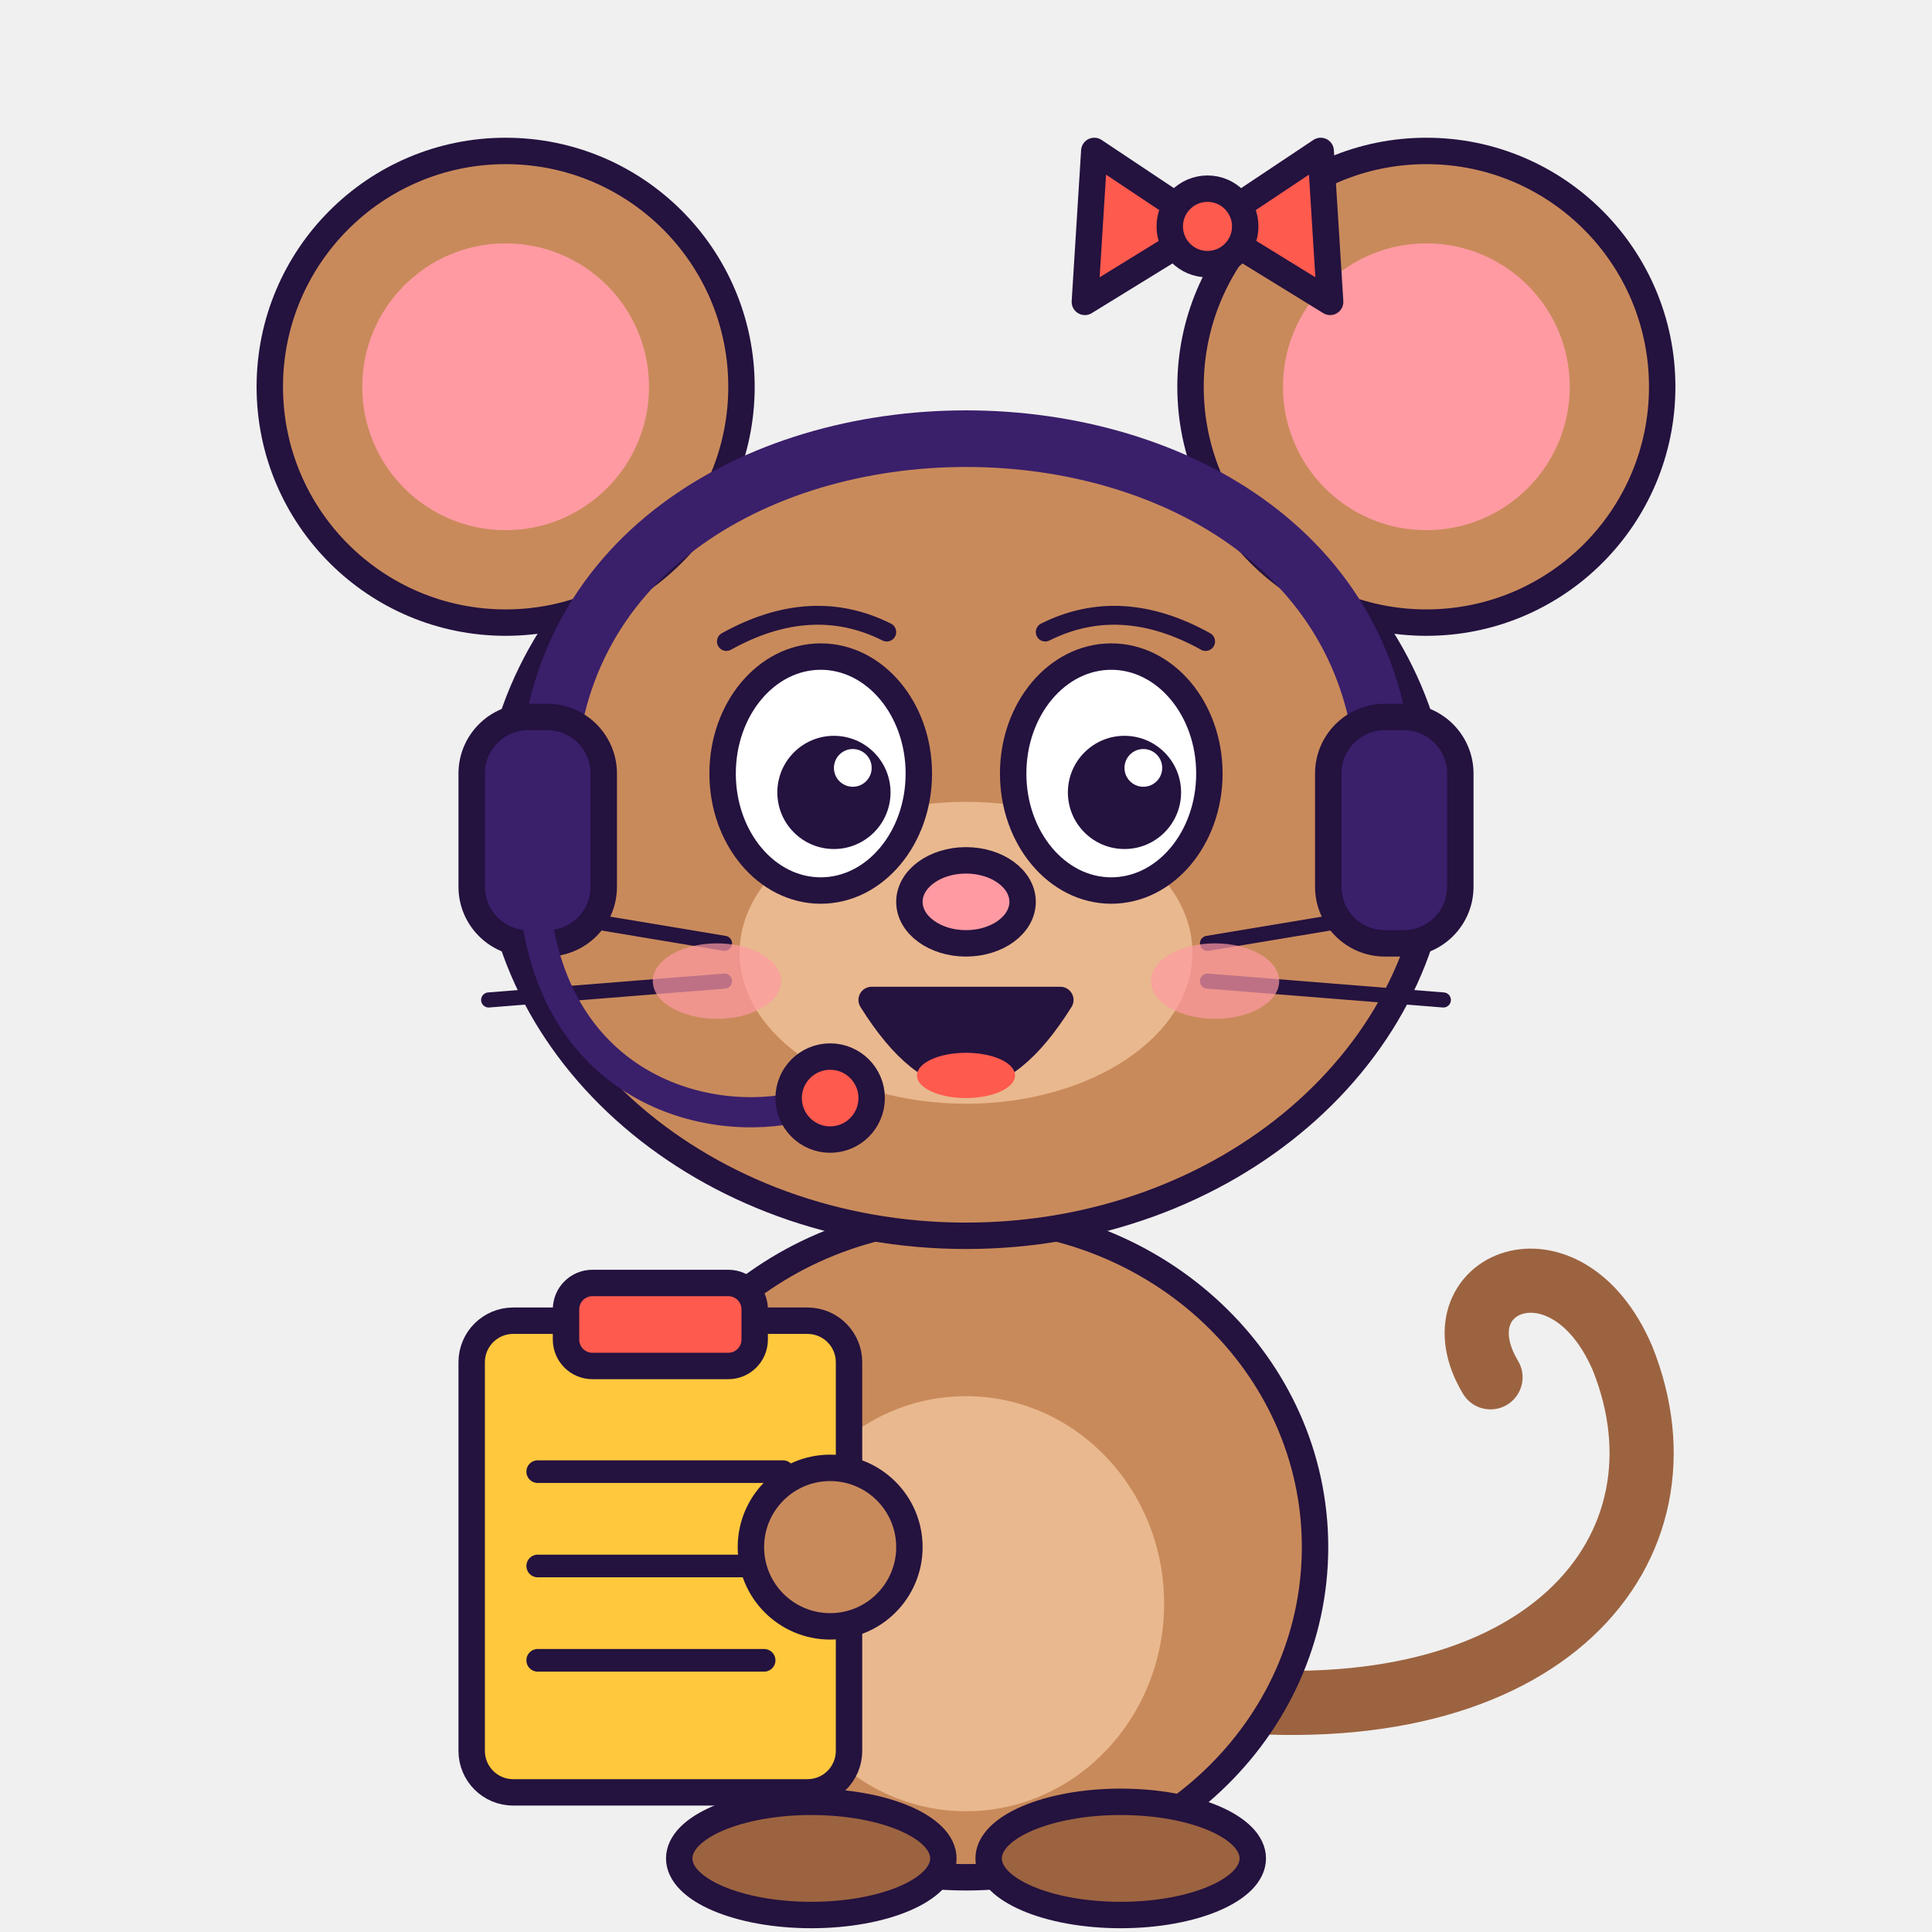
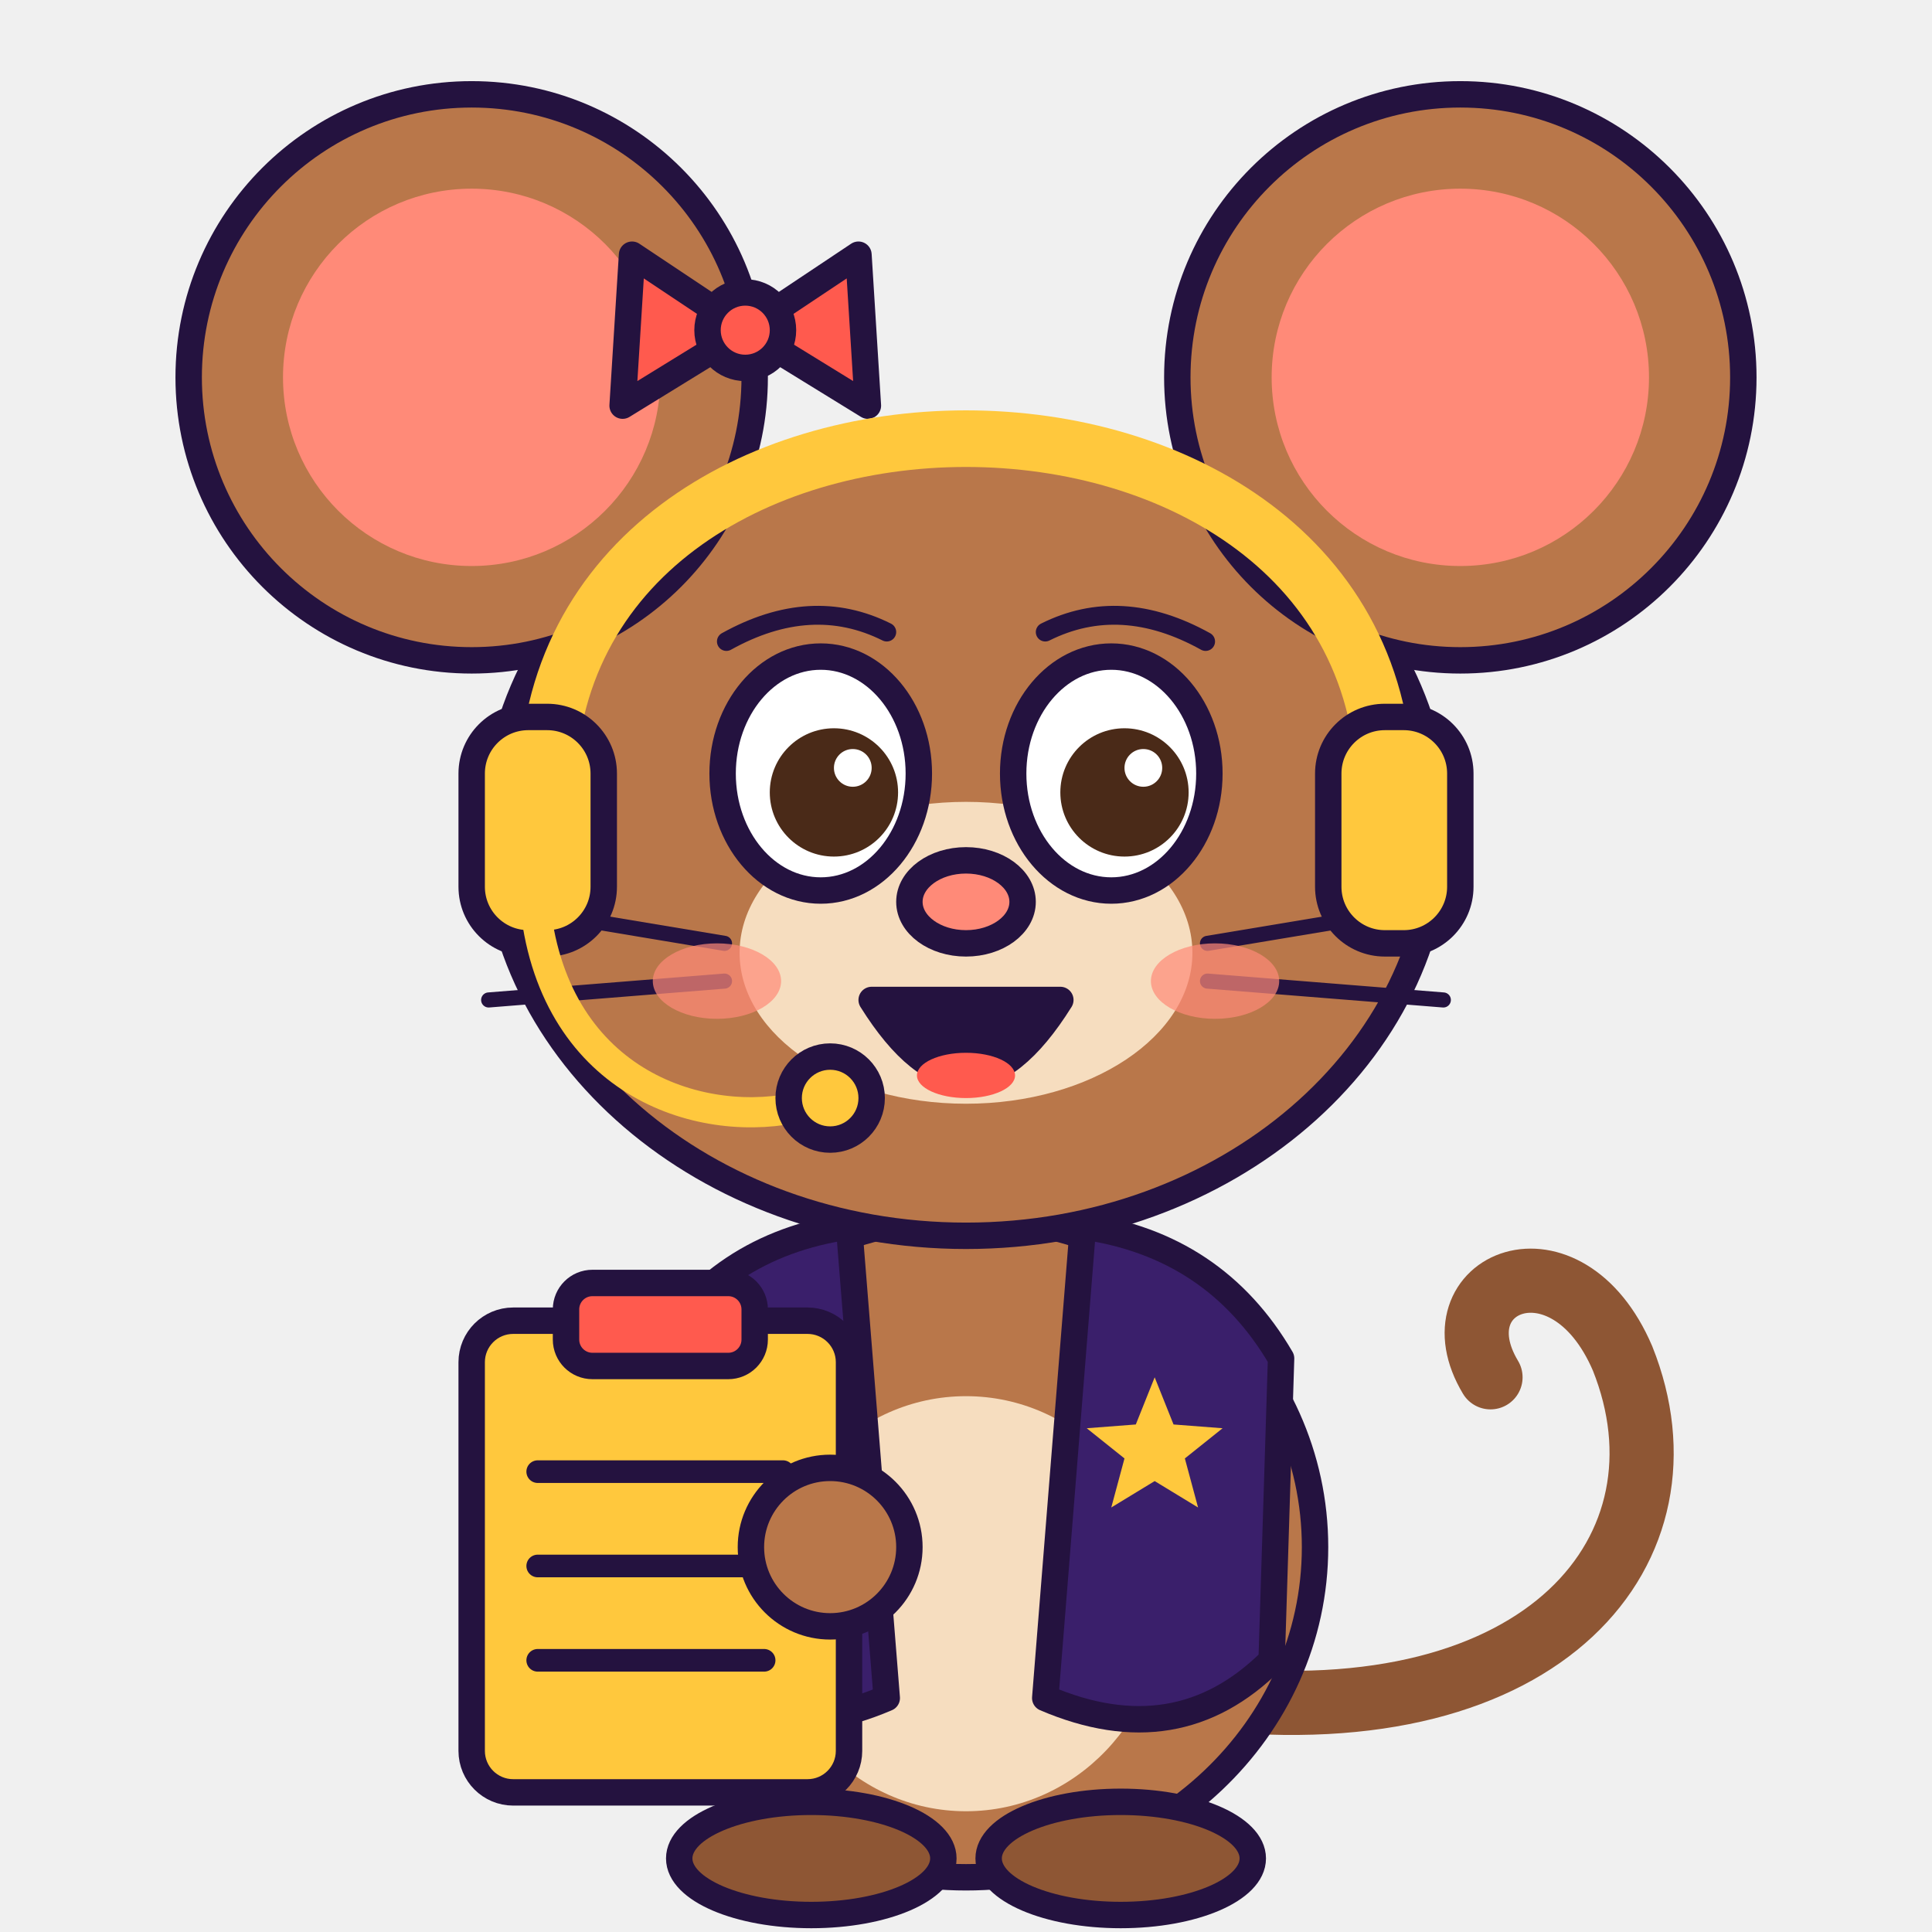
<svg xmlns="http://www.w3.org/2000/svg" width="1024" height="1024" viewBox="0 0 1024 1024">
-   <path d="M640 900 C820 920 900 820 860 720 C830 650 760 680 790 730" fill="none" stroke="#9C6340" stroke-width="34" stroke-linecap="round" />
-   <ellipse cx="512" cy="820" rx="185" ry="175" fill="#C98A5B" stroke="#24123F" stroke-width="14" stroke-linejoin="round" stroke-linecap="round" />
-   <ellipse cx="512" cy="850" rx="105" ry="110" fill="#E9B88E" />
-   <ellipse cx="430" cy="985" rx="70" ry="30" fill="#9C6340" stroke="#24123F" stroke-width="14" stroke-linejoin="round" stroke-linecap="round" />
-   <ellipse cx="594" cy="985" rx="70" ry="30" fill="#9C6340" stroke="#24123F" stroke-width="14" stroke-linejoin="round" stroke-linecap="round" />
+   <path d="M640 900 C820 920 900 820 860 720 C830 650 760 680 790 730" fill="none" stroke="#8E5634" stroke-width="34" stroke-linecap="round" />
+   <ellipse cx="512" cy="820" rx="185" ry="175" fill="#B9774A" stroke="#24123F" stroke-width="14" stroke-linejoin="round" stroke-linecap="round" />
+   <ellipse cx="512" cy="850" rx="105" ry="110" fill="#F6DDBF" />
+   <path d="M345 720 Q380 660 450 650 L470 900 Q400 930 350 880 Z" fill="#3A1F6B" stroke="#24123F" stroke-width="14" stroke-linejoin="round" stroke-linecap="round" />
+   <path d="M679 720 Q644 660 574 650 L554 900 Q624 930 674 880 Z" fill="#3A1F6B" stroke="#24123F" stroke-width="14" stroke-linejoin="round" stroke-linecap="round" />
+   <path d="M612 730 L622 755 L648 757 L628 773 L635 799 L612 785 L589 799 L596 773 L576 757 L602 755 Z" fill="#FFC83D" />
+   <ellipse cx="430" cy="985" rx="70" ry="30" fill="#8E5634" stroke="#24123F" stroke-width="14" stroke-linejoin="round" stroke-linecap="round" />
+   <ellipse cx="594" cy="985" rx="70" ry="30" fill="#8E5634" stroke="#24123F" stroke-width="14" stroke-linejoin="round" stroke-linecap="round" />
  <rect x="250" y="700" width="200" height="250" rx="22" fill="#FFC83D" stroke="#24123F" stroke-width="14" stroke-linejoin="round" stroke-linecap="round" />
  <rect x="300" y="680" width="100" height="44" rx="14" fill="#FF5A4E" stroke="#24123F" stroke-width="14" stroke-linejoin="round" stroke-linecap="round" />
  <line x1="285" y1="780" x2="415" y2="780" stroke="#24123F" stroke-width="12" stroke-linecap="round" />
  <line x1="285" y1="830" x2="395" y2="830" stroke="#24123F" stroke-width="12" stroke-linecap="round" />
  <line x1="285" y1="880" x2="405" y2="880" stroke="#24123F" stroke-width="12" stroke-linecap="round" />
-   <circle cx="440" cy="820" r="42" fill="#C98A5B" stroke="#24123F" stroke-width="14" stroke-linejoin="round" stroke-linecap="round" />
-   <ellipse cx="512" cy="440" rx="250" ry="215" fill="#C98A5B" stroke="#24123F" stroke-width="14" stroke-linejoin="round" stroke-linecap="round" />
-   <ellipse cx="512" cy="505" rx="120" ry="80" fill="#E9B88E" />
-   <ellipse cx="512" cy="478" rx="30" ry="22" fill="#FF9AA2" stroke="#24123F" stroke-width="14" stroke-linejoin="round" stroke-linecap="round" />
+   <circle cx="440" cy="820" r="42" fill="#B9774A" stroke="#24123F" stroke-width="14" stroke-linejoin="round" stroke-linecap="round" />
+   <ellipse cx="512" cy="440" rx="250" ry="215" fill="#B9774A" stroke="#24123F" stroke-width="14" stroke-linejoin="round" stroke-linecap="round" />
+   <ellipse cx="512" cy="505" rx="120" ry="80" fill="#F6DDBF" />
+   <ellipse cx="512" cy="478" rx="30" ry="22" fill="#FF8A78" stroke="#24123F" stroke-width="14" stroke-linejoin="round" stroke-linecap="round" />
  <line x1="640" y1="500" x2="760" y2="480" stroke="#24123F" stroke-width="8" stroke-linecap="round" />
  <line x1="640" y1="520" x2="765" y2="530" stroke="#24123F" stroke-width="8" stroke-linecap="round" />
  <line x1="384" y1="500" x2="264" y2="480" stroke="#24123F" stroke-width="8" stroke-linecap="round" />
  <line x1="384" y1="520" x2="259" y2="530" stroke="#24123F" stroke-width="8" stroke-linecap="round" />
-   <ellipse cx="380" cy="520" rx="34" ry="20" fill="#FF9AA2" opacity="0.7" />
-   <ellipse cx="644" cy="520" rx="34" ry="20" fill="#FF9AA2" opacity="0.7" />
-   <circle cx="268" cy="205" r="125" fill="#C98A5B" stroke="#24123F" stroke-width="14" stroke-linejoin="round" stroke-linecap="round" />
-   <circle cx="268" cy="205" r="76" fill="#FF9AA2" />
-   <circle cx="756" cy="205" r="125" fill="#C98A5B" stroke="#24123F" stroke-width="14" stroke-linejoin="round" stroke-linecap="round" />
-   <circle cx="756" cy="205" r="76" fill="#FF9AA2" />
-   <path d="M640 120 L700 80 L705 160 Z M640 120 L580 80 L575 160 Z" fill="#FF5A4E" stroke="#24123F" stroke-width="14" stroke-linejoin="round" stroke-linecap="round" />
-   <circle cx="640" cy="120" r="20" fill="#FF5A4E" stroke="#24123F" stroke-width="14" stroke-linejoin="round" stroke-linecap="round" />
-   <path d="M290 420 C290 170 734 170 734 420" fill="none" stroke="#3A1F6B" stroke-width="30" stroke-linecap="round" />
-   <rect x="250" y="380" width="70" height="120" rx="30" fill="#3A1F6B" stroke="#24123F" stroke-width="14" stroke-linejoin="round" stroke-linecap="round" />
-   <rect x="704" y="380" width="70" height="120" rx="30" fill="#3A1F6B" stroke="#24123F" stroke-width="14" stroke-linejoin="round" stroke-linecap="round" />
-   <path d="M285 490 C300 580 380 600 430 585" fill="none" stroke="#3A1F6B" stroke-width="16" stroke-linecap="round" />
-   <circle cx="440" cy="582" r="22" fill="#FF5A4E" stroke="#24123F" stroke-width="14" stroke-linejoin="round" stroke-linecap="round" />
+   <ellipse cx="380" cy="520" rx="34" ry="20" fill="#FF8A78" opacity="0.7" />
+   <ellipse cx="644" cy="520" rx="34" ry="20" fill="#FF8A78" opacity="0.7" />
+   <circle cx="250" cy="200" r="150" fill="#B9774A" stroke="#24123F" stroke-width="14" stroke-linejoin="round" stroke-linecap="round" />
+   <circle cx="250" cy="200" r="100" fill="#FF8A78" />
+   <circle cx="774" cy="200" r="150" fill="#B9774A" stroke="#24123F" stroke-width="14" stroke-linejoin="round" stroke-linecap="round" />
+   <circle cx="774" cy="200" r="100" fill="#FF8A78" />
+   <path d="M395 175 L455 135 L460 215 Z M395 175 L335 135 L330 215 Z" fill="#FF5A4E" stroke="#24123F" stroke-width="14" stroke-linejoin="round" stroke-linecap="round" />
+   <circle cx="395" cy="175" r="20" fill="#FF5A4E" stroke="#24123F" stroke-width="14" stroke-linejoin="round" stroke-linecap="round" />
+   <path d="M290 420 C290 170 734 170 734 420" fill="none" stroke="#FFC83D" stroke-width="30" stroke-linecap="round" />
+   <rect x="250" y="380" width="70" height="120" rx="30" fill="#FFC83D" stroke="#24123F" stroke-width="14" stroke-linejoin="round" stroke-linecap="round" />
+   <rect x="704" y="380" width="70" height="120" rx="30" fill="#FFC83D" stroke="#24123F" stroke-width="14" stroke-linejoin="round" stroke-linecap="round" />
+   <path d="M285 490 C300 580 380 600 430 585" fill="none" stroke="#FFC83D" stroke-width="16" stroke-linecap="round" />
+   <circle cx="440" cy="582" r="22" fill="#FFC83D" stroke="#24123F" stroke-width="14" stroke-linejoin="round" stroke-linecap="round" />
  <ellipse cx="435" cy="410" rx="52" ry="62" fill="#FFFFFF" stroke="#24123F" stroke-width="14" stroke-linejoin="round" stroke-linecap="round" />
  <ellipse cx="589" cy="410" rx="52" ry="62" fill="#FFFFFF" stroke="#24123F" stroke-width="14" stroke-linejoin="round" stroke-linecap="round" />
-   <circle cx="442" cy="420" r="30" fill="#24123F" />
-   <circle cx="596" cy="420" r="30" fill="#24123F" />
+   <circle cx="442" cy="420" r="34" fill="#4A2A18" />
+   <circle cx="596" cy="420" r="34" fill="#4A2A18" />
  <circle cx="452" cy="407" r="10" fill="#FFFFFF" />
  <circle cx="606" cy="407" r="10" fill="#FFFFFF" />
  <path d="M385 340 Q430 315 470 335" fill="none" stroke="#24123F" stroke-width="10" stroke-linecap="round" />
  <path d="M554 335 Q594 315 639 340" fill="none" stroke="#24123F" stroke-width="10" stroke-linecap="round" />
  <path d="M462 530 Q512 610 562 530 Z" fill="#24123F" stroke="#24123F" stroke-width="14" stroke-linejoin="round" stroke-linecap="round" />
  <ellipse cx="512" cy="570" rx="26" ry="12" fill="#FF5A4E" />
</svg>
